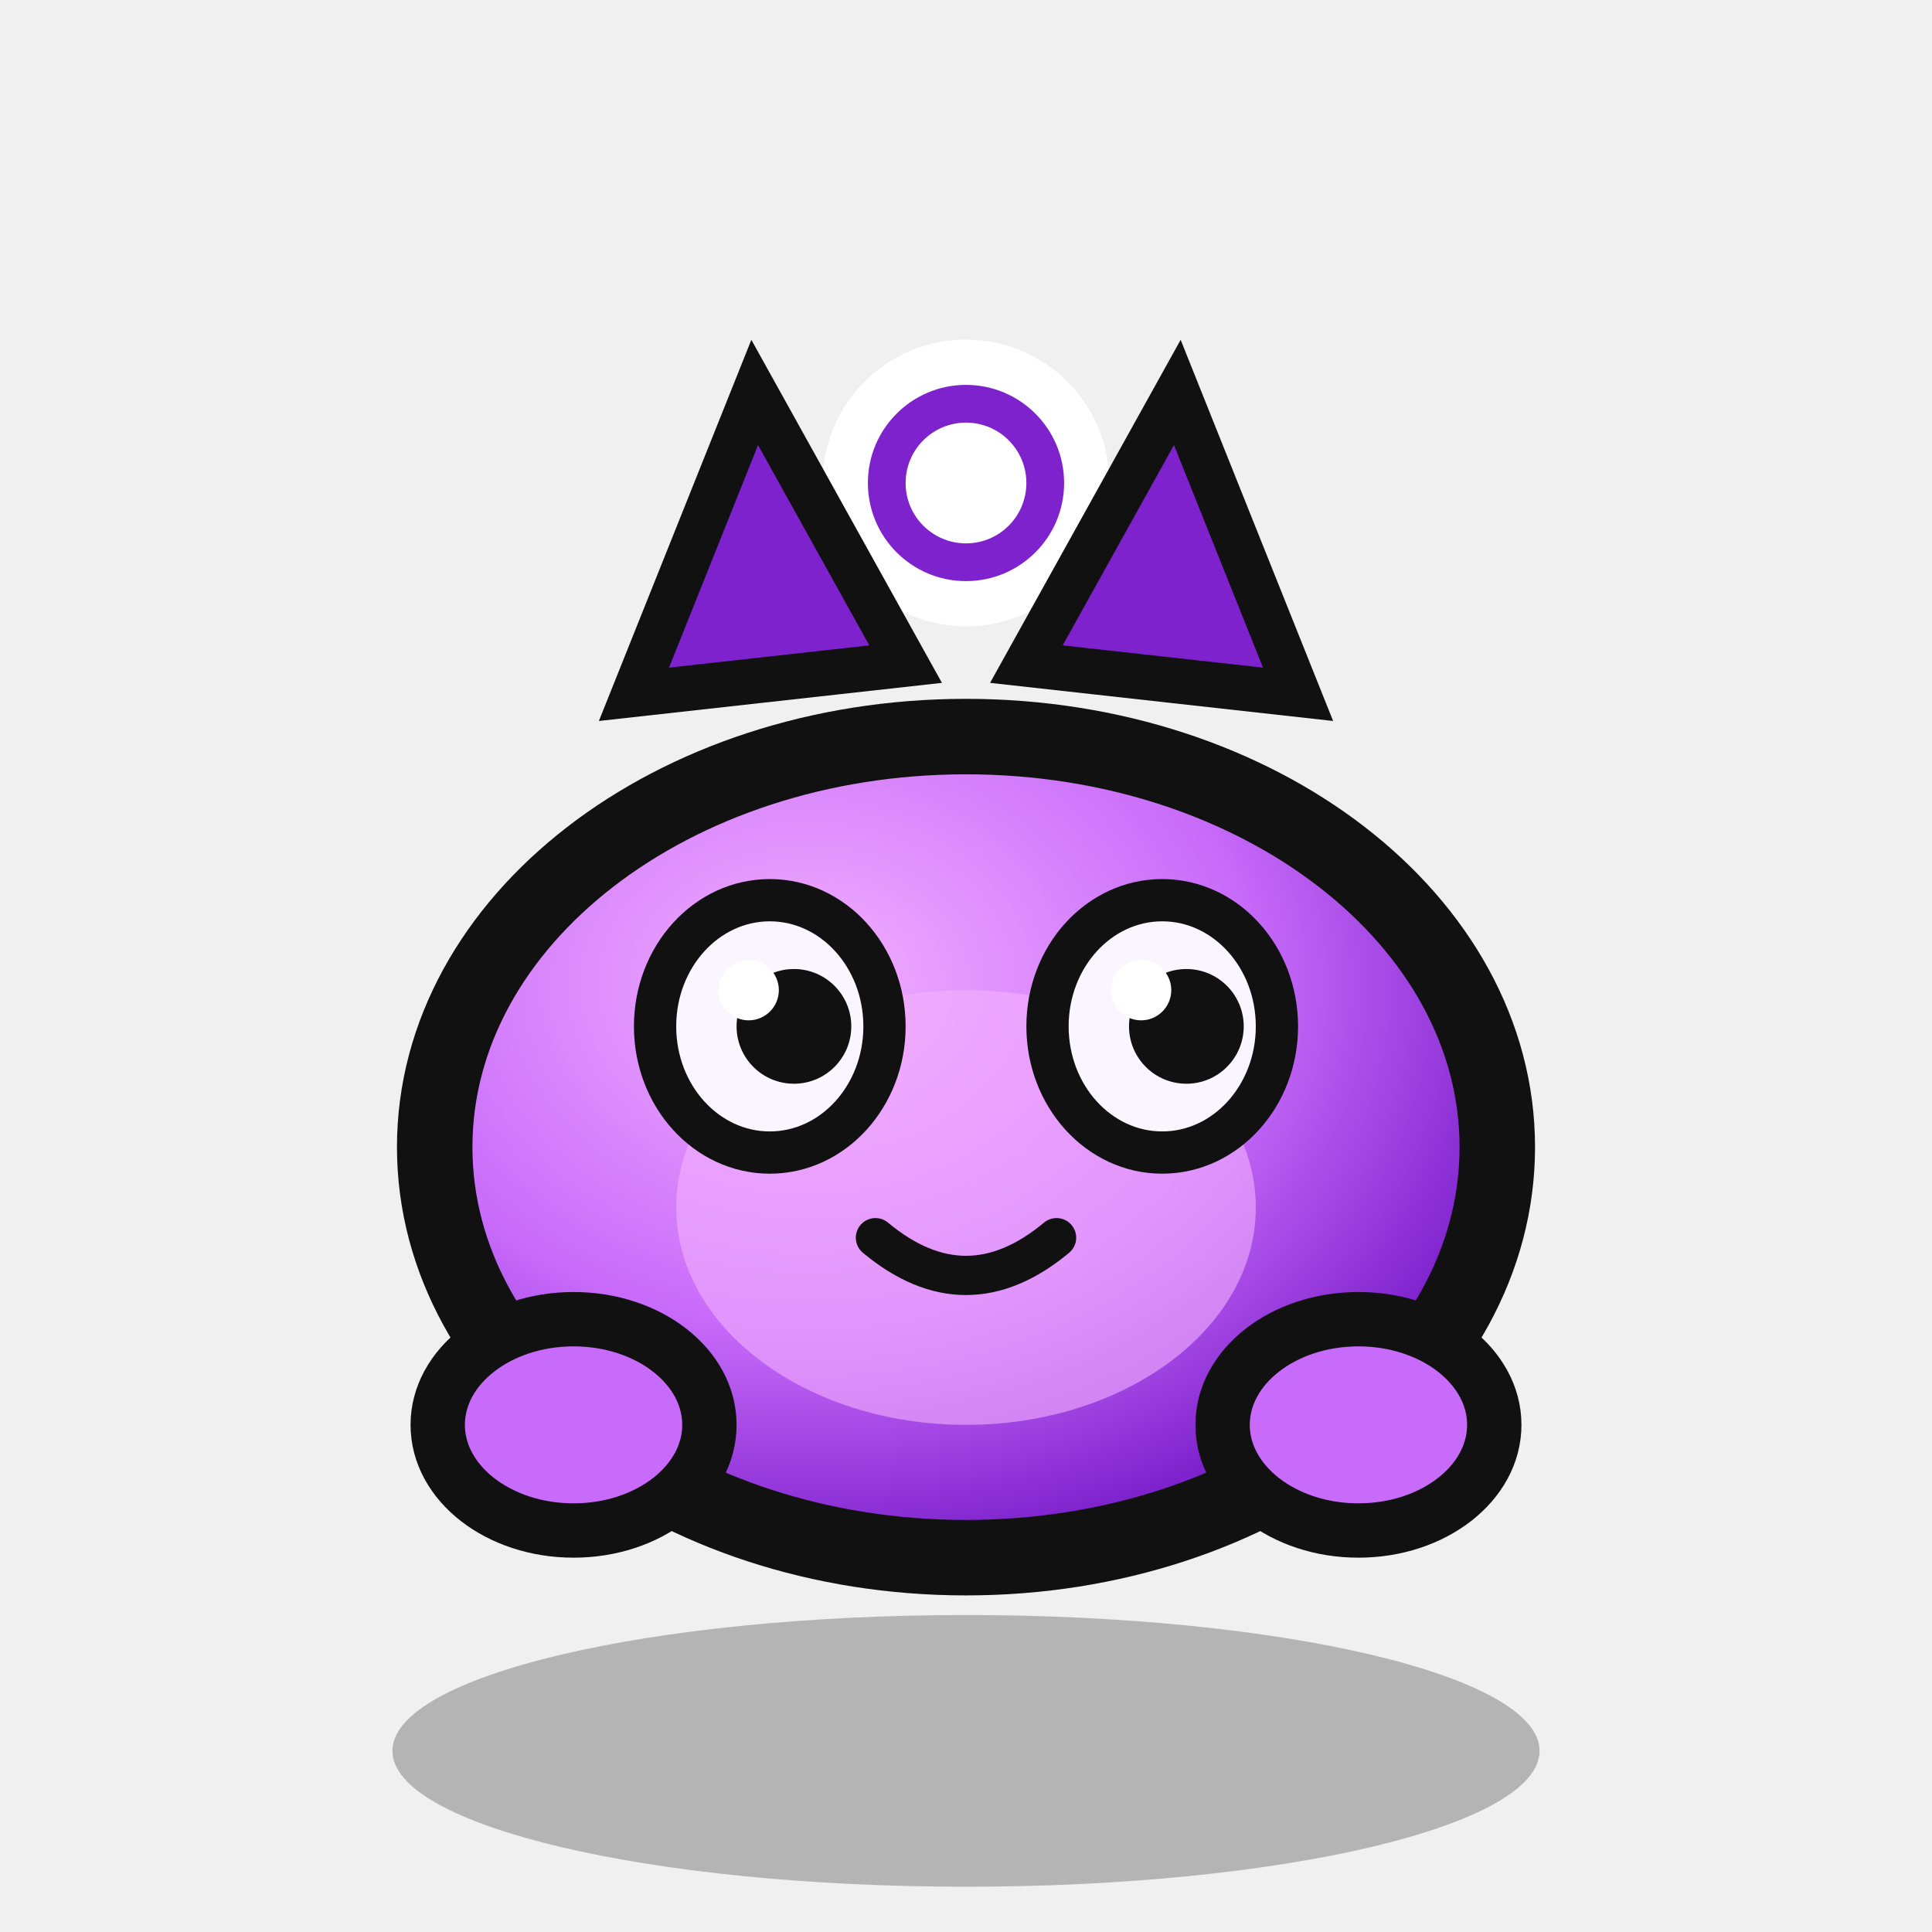
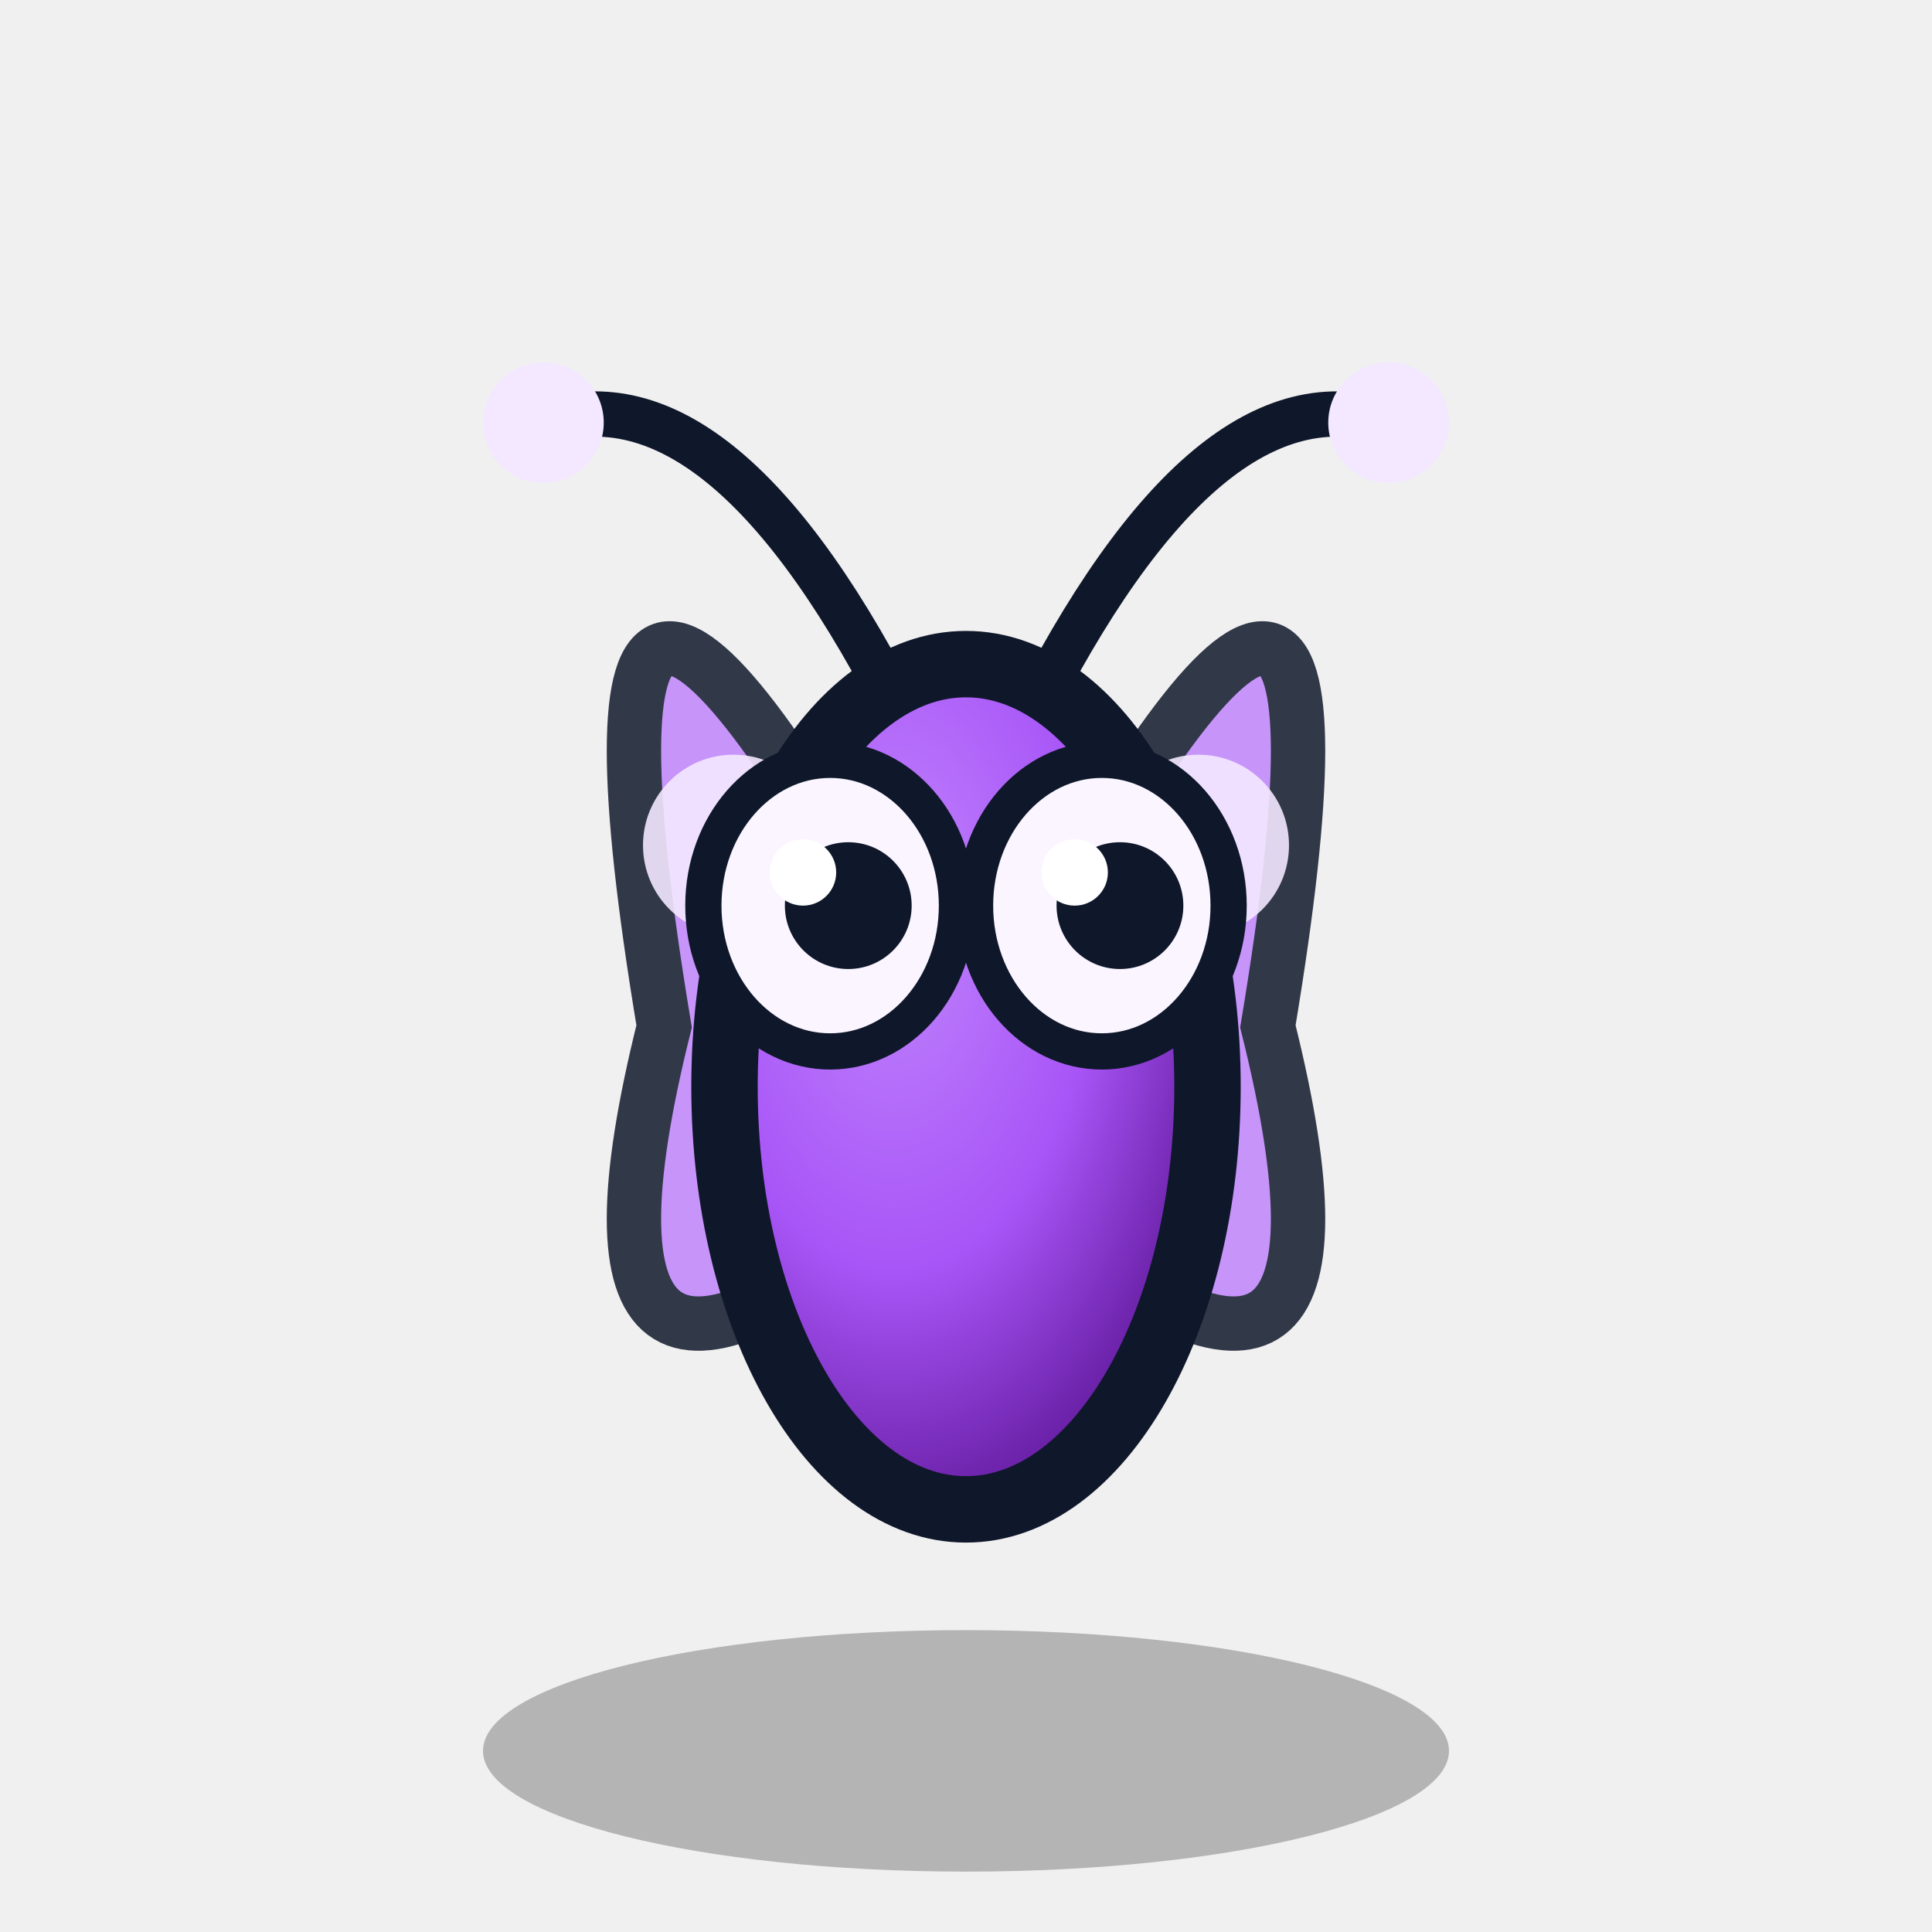
<svg xmlns="http://www.w3.org/2000/svg" viewBox="0 0 64 64" width="64" height="64">
  <defs>
    <radialGradient id="grad" cx="35%" cy="30%" r="70%">
-       <stop offset="0%" stop-color="#F3B0FF" />
-       <stop offset="60%" stop-color="#C86BFA" />
-       <stop offset="100%" stop-color="#7E22CE" />
+       <stop offset="0%" stop-color="#C084FC" />
+       <stop offset="60%" stop-color="#A855F7" />
+       <stop offset="100%" stop-color="#6B21A8" />
    </radialGradient>
  </defs>
-   <ellipse cx="32" cy="58" rx="19" ry="4.5" fill="#000" opacity="0.25" />
-   <circle cx="32" cy="16" r="4" fill="#7E22CE" stroke="#FFF" stroke-width="1.5" />
-   <circle cx="32" cy="16" r="2" fill="#FFF" />
-   <polygon points="21,23 25,13 30,22" fill="#7E22CE" stroke="#111" stroke-width="1.5" />
-   <polygon points="34,22 39,13 43,23" fill="#7E22CE" stroke="#111" stroke-width="1.5" />
-   <ellipse cx="32" cy="38" rx="17.6" ry="13.6" fill="url(#grad)" stroke="#111" stroke-width="2.5" />
-   <ellipse cx="32" cy="40" rx="9.6" ry="7.2" fill="#F3B0FF" opacity="0.6" />
-   <ellipse cx="19" cy="47.2" rx="4.5" ry="3.5" fill="#C86BFA" stroke="#111" stroke-width="1.8" />
-   <ellipse cx="45" cy="47.2" rx="4.5" ry="3.5" fill="#C86BFA" stroke="#111" stroke-width="1.8" />
-   <ellipse cx="25.5" cy="34" rx="3.8" ry="4.18" fill="#FAF5FF" stroke="#111" stroke-width="1.4" />
-   <circle cx="26.3" cy="34" r="1.9" fill="#111" />
-   <circle cx="24.8" cy="32.8" r="1" fill="#FFF" />
-   <ellipse cx="38.5" cy="34" rx="3.8" ry="4.18" fill="#FAF5FF" stroke="#111" stroke-width="1.4" />
-   <circle cx="39.3" cy="34" r="1.9" fill="#111" />
-   <circle cx="37.8" cy="32.8" r="1" fill="#FFF" />
-   <path d="M 29 41 Q 32 43.5 35 41" stroke="#111" stroke-width="1.3" fill="none" stroke-linecap="round" />
+   <ellipse cx="32" cy="58" rx="16" ry="4" fill="#000000" opacity="0.25" />
+   <path d="M 30 32 Q 18 10 22 34 Q 18 50 30 40 Z" fill="#C084FC" stroke="#0F172A" stroke-width="1.8" opacity="0.85" />
+   <path d="M 34 32 Q 46 10 42 34 Q 46 50 34 40 Z" fill="#C084FC" stroke="#0F172A" stroke-width="1.8" opacity="0.85" />
+   <circle cx="24.3" cy="28" r="3" fill="#F3E8FF" opacity="0.9" />
+   <circle cx="39.7" cy="28" r="3" fill="#F3E8FF" opacity="0.9" />
+   <path d="M 30 24 Q 24 12 18 14" stroke="#0F172A" stroke-width="1.5" fill="none" stroke-linecap="round" />
+   <circle cx="18" cy="14" r="2" fill="#F3E8FF" />
+   <path d="M 34 24 Q 40 12 46 14" stroke="#0F172A" stroke-width="1.5" fill="none" stroke-linecap="round" />
+   <circle cx="46" cy="14" r="2" fill="#F3E8FF" />
+   <ellipse cx="32" cy="36" rx="8" ry="14" fill="url(#grad)" stroke="#0F172A" stroke-width="2.2" />
+   <ellipse cx="27.5" cy="30" rx="4.2" ry="4.83" fill="#FAF5FF" stroke="#0F172A" stroke-width="1.2" />
+   <circle cx="28.1" cy="30" r="2.1" fill="#0F172A" />
+   <circle cx="26.6" cy="28.9" r="1.1" fill="#FFFFFF" />
+   <ellipse cx="36.5" cy="30" rx="4.2" ry="4.83" fill="#FAF5FF" stroke="#0F172A" stroke-width="1.2" />
+   <circle cx="37.1" cy="30" r="2.1" fill="#0F172A" />
+   <circle cx="35.6" cy="28.9" r="1.1" fill="#FFFFFF" />
</svg>
